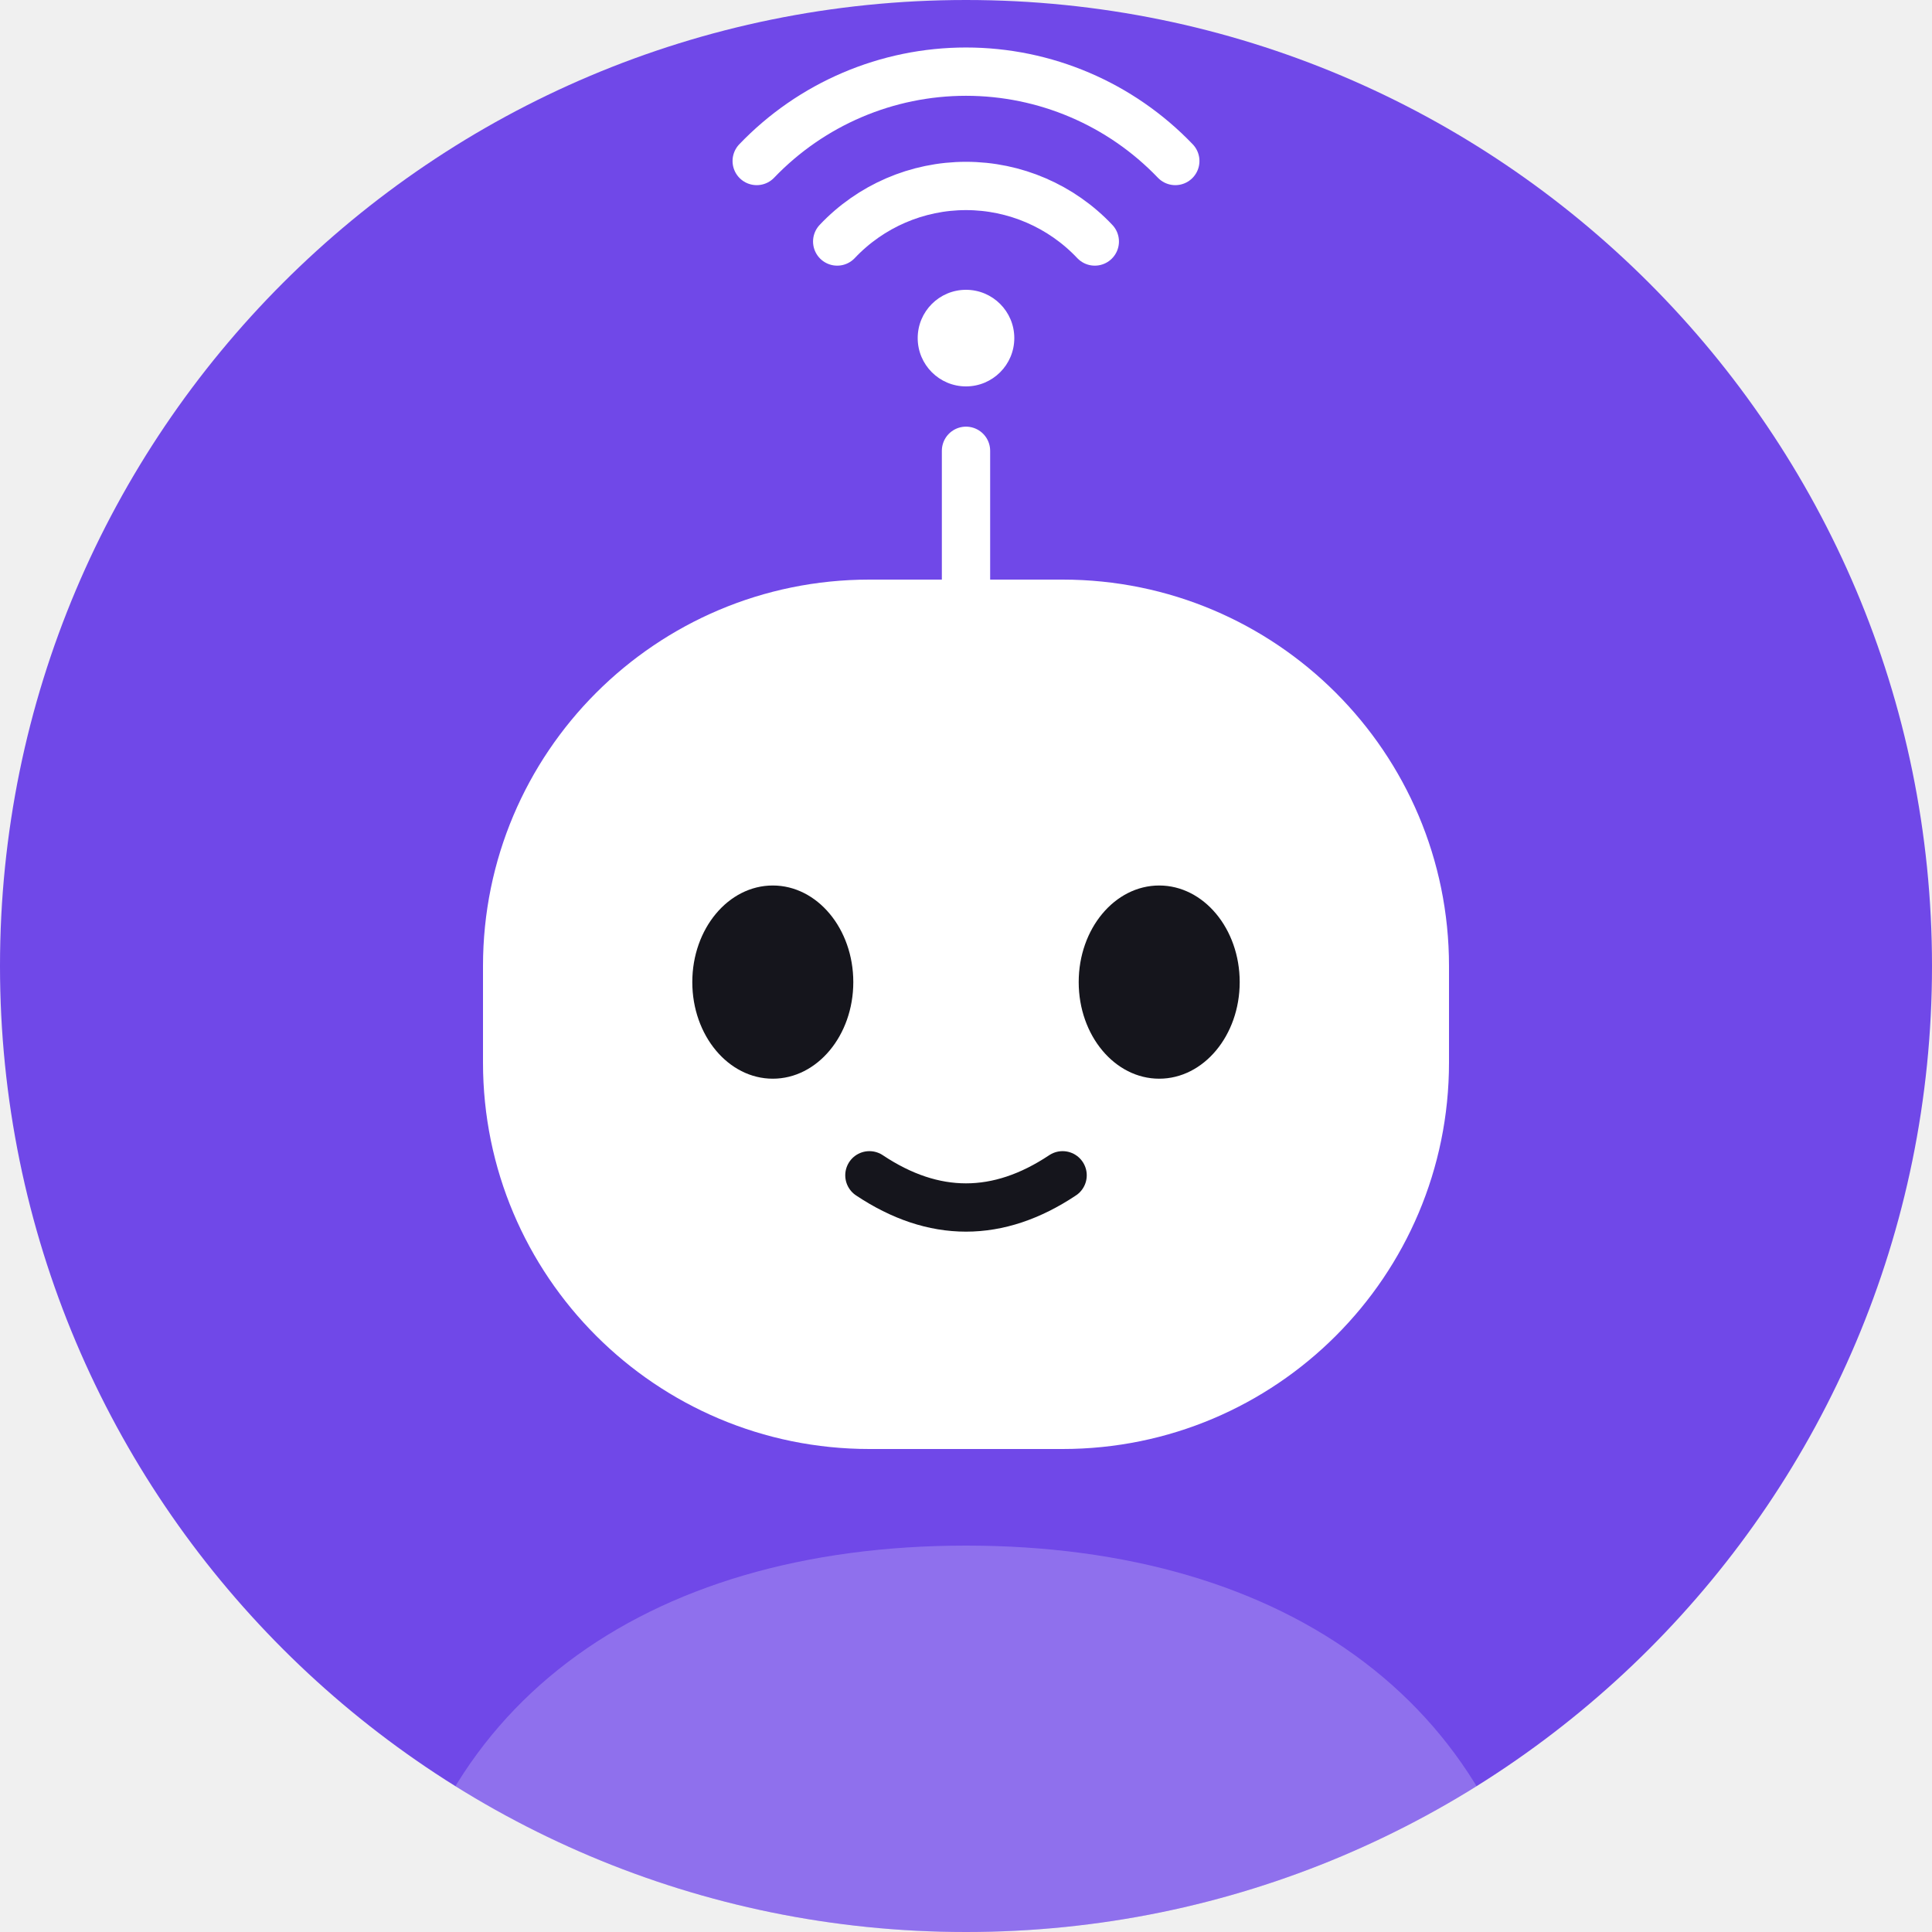
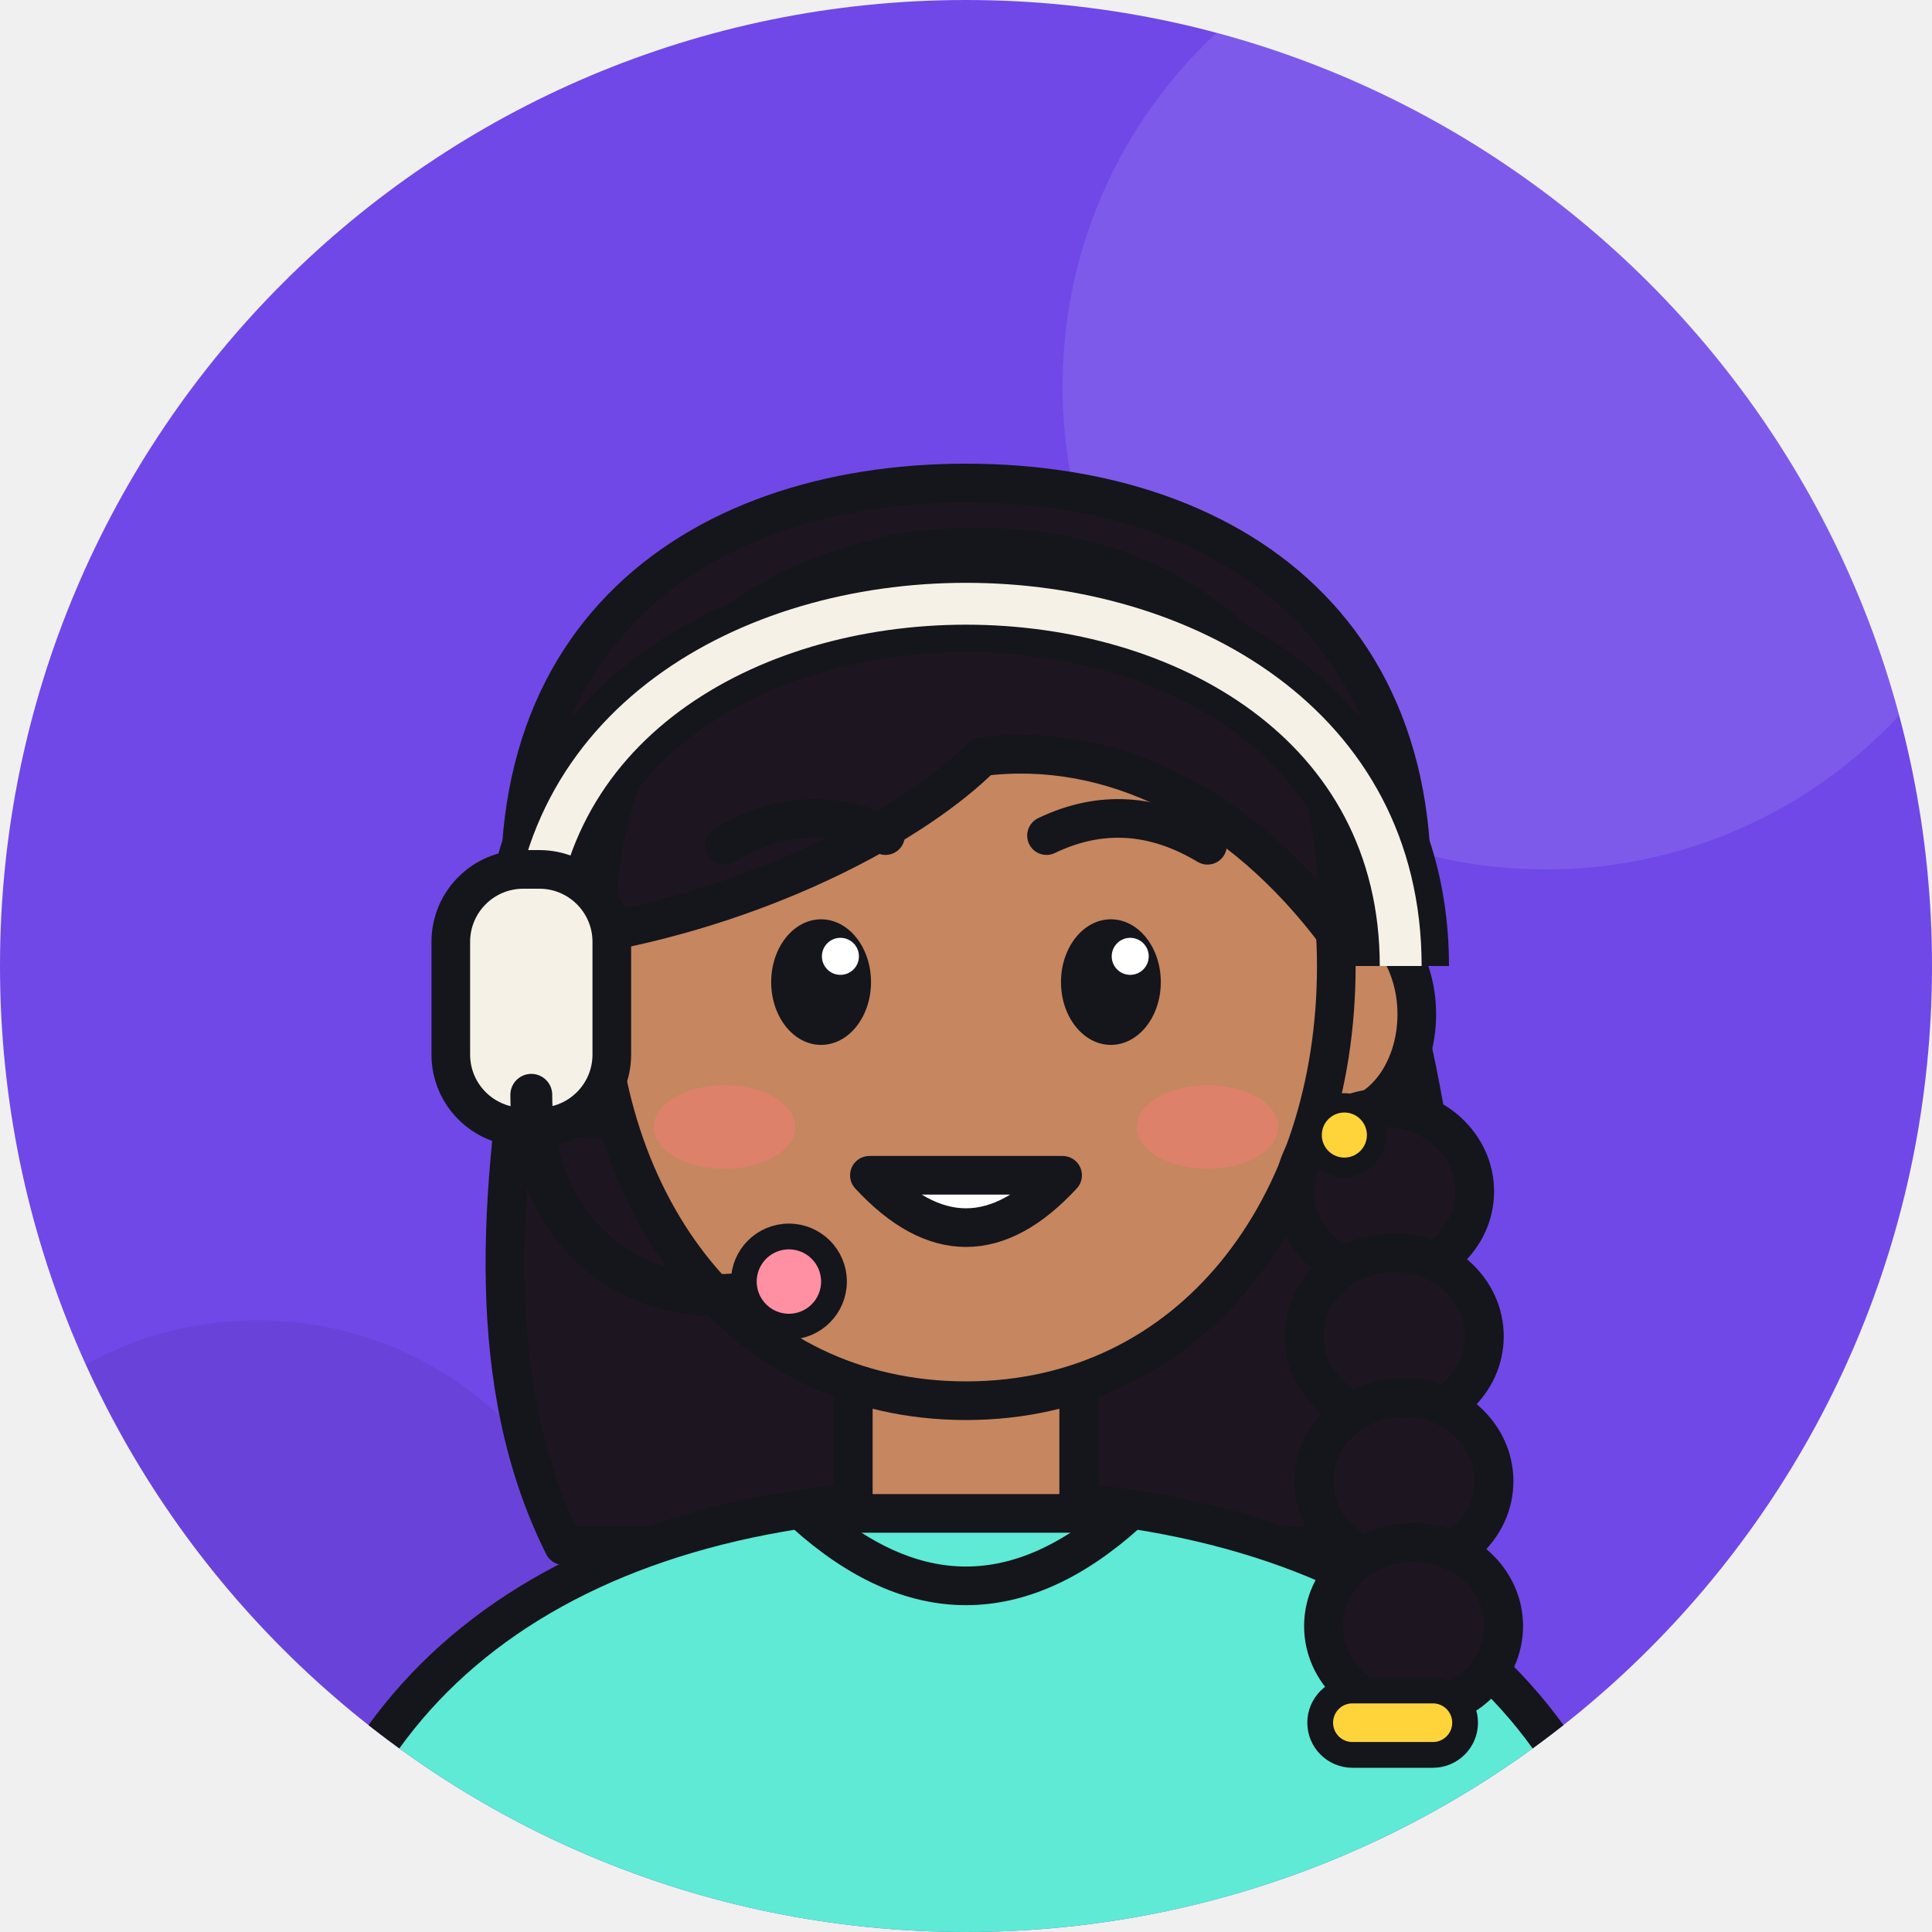
- <svg xmlns="http://www.w3.org/2000/svg" width="240" height="240" viewBox="0 0 120 120" class="botsvg b2 b-relay">
+ <svg xmlns="http://www.w3.org/2000/svg" width="240" height="240" viewBox="0 0 120 120" class="botsvg b2 c17 b-priya">
  <defs>
    <clipPath id="c">
      <circle cx="60" cy="60" r="60" />
    </clipPath>
  </defs>
  <g clip-path="url(#c)">
    <rect width="120" height="120" fill="#7048e8" />
-     <path d="M60 36V28" stroke="#fff" stroke-width="3" stroke-linecap="round" />
-     <circle cx="60" cy="21" r="3" fill="#fff" />
-     <path d="M52 15a11 11 0 0 1 16 0M47 10a18 18 0 0 1 26 0" stroke="#fff" stroke-width="3" stroke-linecap="round" fill="none" class="b-wave" />
-     <path d="M24 124c2-18 16-28 36-28s34 10 36 28z" fill="#fff" opacity=".22" />
-     <rect x="30" y="36" width="60" height="54" rx="24" fill="#fff" />
-     <g class="eyes">
-       <ellipse cx="48" cy="61" rx="5" ry="6" fill="#15151c" />
-       <ellipse cx="72" cy="61" rx="5" ry="6" fill="#15151c" />
+     <circle cx="96" cy="24" r="30" fill="#fff" opacity=".1" />
+     <circle cx="16" cy="104" r="22" fill="#000" opacity=".07" />
+     <path d="M33 62c-4-22 10-32 27-32s31 10 27 32c3 12 4 24-1 34H35c-5-10-4-22-2-34z" fill="#1d1520" stroke="#15151c" stroke-width="2.4" stroke-linejoin="round" stroke-linecap="round" />
+     <path d="M18 124c2-20 18-31 42-31s40 11 42 31z" fill="#5eead4" stroke="#15151c" stroke-width="2.4" stroke-linejoin="round" stroke-linecap="round" />
+     <path d="M50 94q10 9 20 0" stroke="#15151c" stroke-width="2.4" fill="none" />
+     <path d="M53 82v12h14V82" fill="#c58660" stroke="#15151c" stroke-width="2.4" stroke-linejoin="round" stroke-linecap="round" />
+     <ellipse cx="37" cy="63" rx="5" ry="6.5" fill="#c58660" stroke="#15151c" stroke-width="2.4" stroke-linejoin="round" stroke-linecap="round" />
+     <ellipse cx="83" cy="63" rx="5" ry="6.5" fill="#c58660" stroke="#15151c" stroke-width="2.4" stroke-linejoin="round" stroke-linecap="round" />
+     <path d="M37 60c0-15 10-26 23-26s23 11 23 26c0 15-9 27-23 27S37 75 37 60z" fill="#c58660" stroke="#15151c" stroke-width="2.4" stroke-linejoin="round" stroke-linecap="round" />
+     <path d="M37 58c0-15 10-24 24-24 13 0 23 9 22 24-6-8-14-12-22-11-4 4-13 9-24 11z" fill="#1d1520" stroke="#15151c" stroke-width="2.4" stroke-linejoin="round" stroke-linecap="round" />
+     <ellipse cx="86" cy="74" rx="5.6" ry="5.2" fill="#1d1520" stroke="#15151c" stroke-width="2.4" stroke-linejoin="round" stroke-linecap="round" />
+     <ellipse cx="86.6" cy="83" rx="5.6" ry="5.2" fill="#1d1520" stroke="#15151c" stroke-width="2.4" stroke-linejoin="round" stroke-linecap="round" />
+     <ellipse cx="87.2" cy="92" rx="5.6" ry="5.2" fill="#1d1520" stroke="#15151c" stroke-width="2.4" stroke-linejoin="round" stroke-linecap="round" />
+     <ellipse cx="87.8" cy="101" rx="5.6" ry="5.2" fill="#1d1520" stroke="#15151c" stroke-width="2.4" stroke-linejoin="round" stroke-linecap="round" />
+     <rect x="82" y="105" width="9" height="4" rx="2" fill="#ffd43b" stroke="#15151c" stroke-width="1.6" stroke-linejoin="round" stroke-linecap="round" />
+     <path d="M33 60c0-30 54-30 54 0" stroke="#15151c" stroke-width="6" fill="none" />
+     <path d="M33 60c0-30 54-30 54 0" stroke="#f6f1e7" stroke-width="2.6" fill="none" />
+     <rect x="28" y="54" width="10" height="16" rx="4.5" fill="#f6f1e7" stroke="#15151c" stroke-width="2.4" />
+     <path d="M33 68c0 9 7 14 15 12" stroke="#15151c" stroke-width="2.6" fill="none" stroke-linecap="round" />
+     <circle cx="49" cy="79.6" r="2.8" fill="#ff8fa3" stroke="#15151c" stroke-width="1.6" />
+     <circle cx="83.5" cy="70.5" r="2" fill="#ffd43b" stroke="#15151c" stroke-width="1.2" />
+     <g class="pupils">
+       <g class="eyes">
+         <ellipse cx="51" cy="61" rx="3.1" ry="3.9" fill="#15151c" />
+         <ellipse cx="69" cy="61" rx="3.1" ry="3.9" fill="#15151c" />
+         <circle cx="52.2" cy="59.4" r="1.15" fill="#fff" />
+         <circle cx="70.2" cy="59.4" r="1.15" fill="#fff" />
+       </g>
    </g>
-     <path class="b-m" d="M54 73q6 4 12 0" stroke="#15151c" stroke-width="3" stroke-linecap="round" fill="none" />
+     <path d="M45 52.5q5-3 10-.6M65 51.9q5-2.4 10 .6" stroke="#15151c" stroke-width="2.4" stroke-linejoin="round" stroke-linecap="round" fill="none" />
+     <ellipse cx="45" cy="70" rx="4.4" ry="2.6" fill="#ff7a7a" opacity=".42" />
+     <ellipse cx="75" cy="70" rx="4.4" ry="2.6" fill="#ff7a7a" opacity=".42" />
+     <path class="b-m" d="M54 73q6 6.5 12 0z" fill="#fff" stroke="#15151c" stroke-width="2.4" stroke-linejoin="round" stroke-linecap="round" />
+     <circle cx="60" cy="74" r="0" />
  </g>
</svg>
